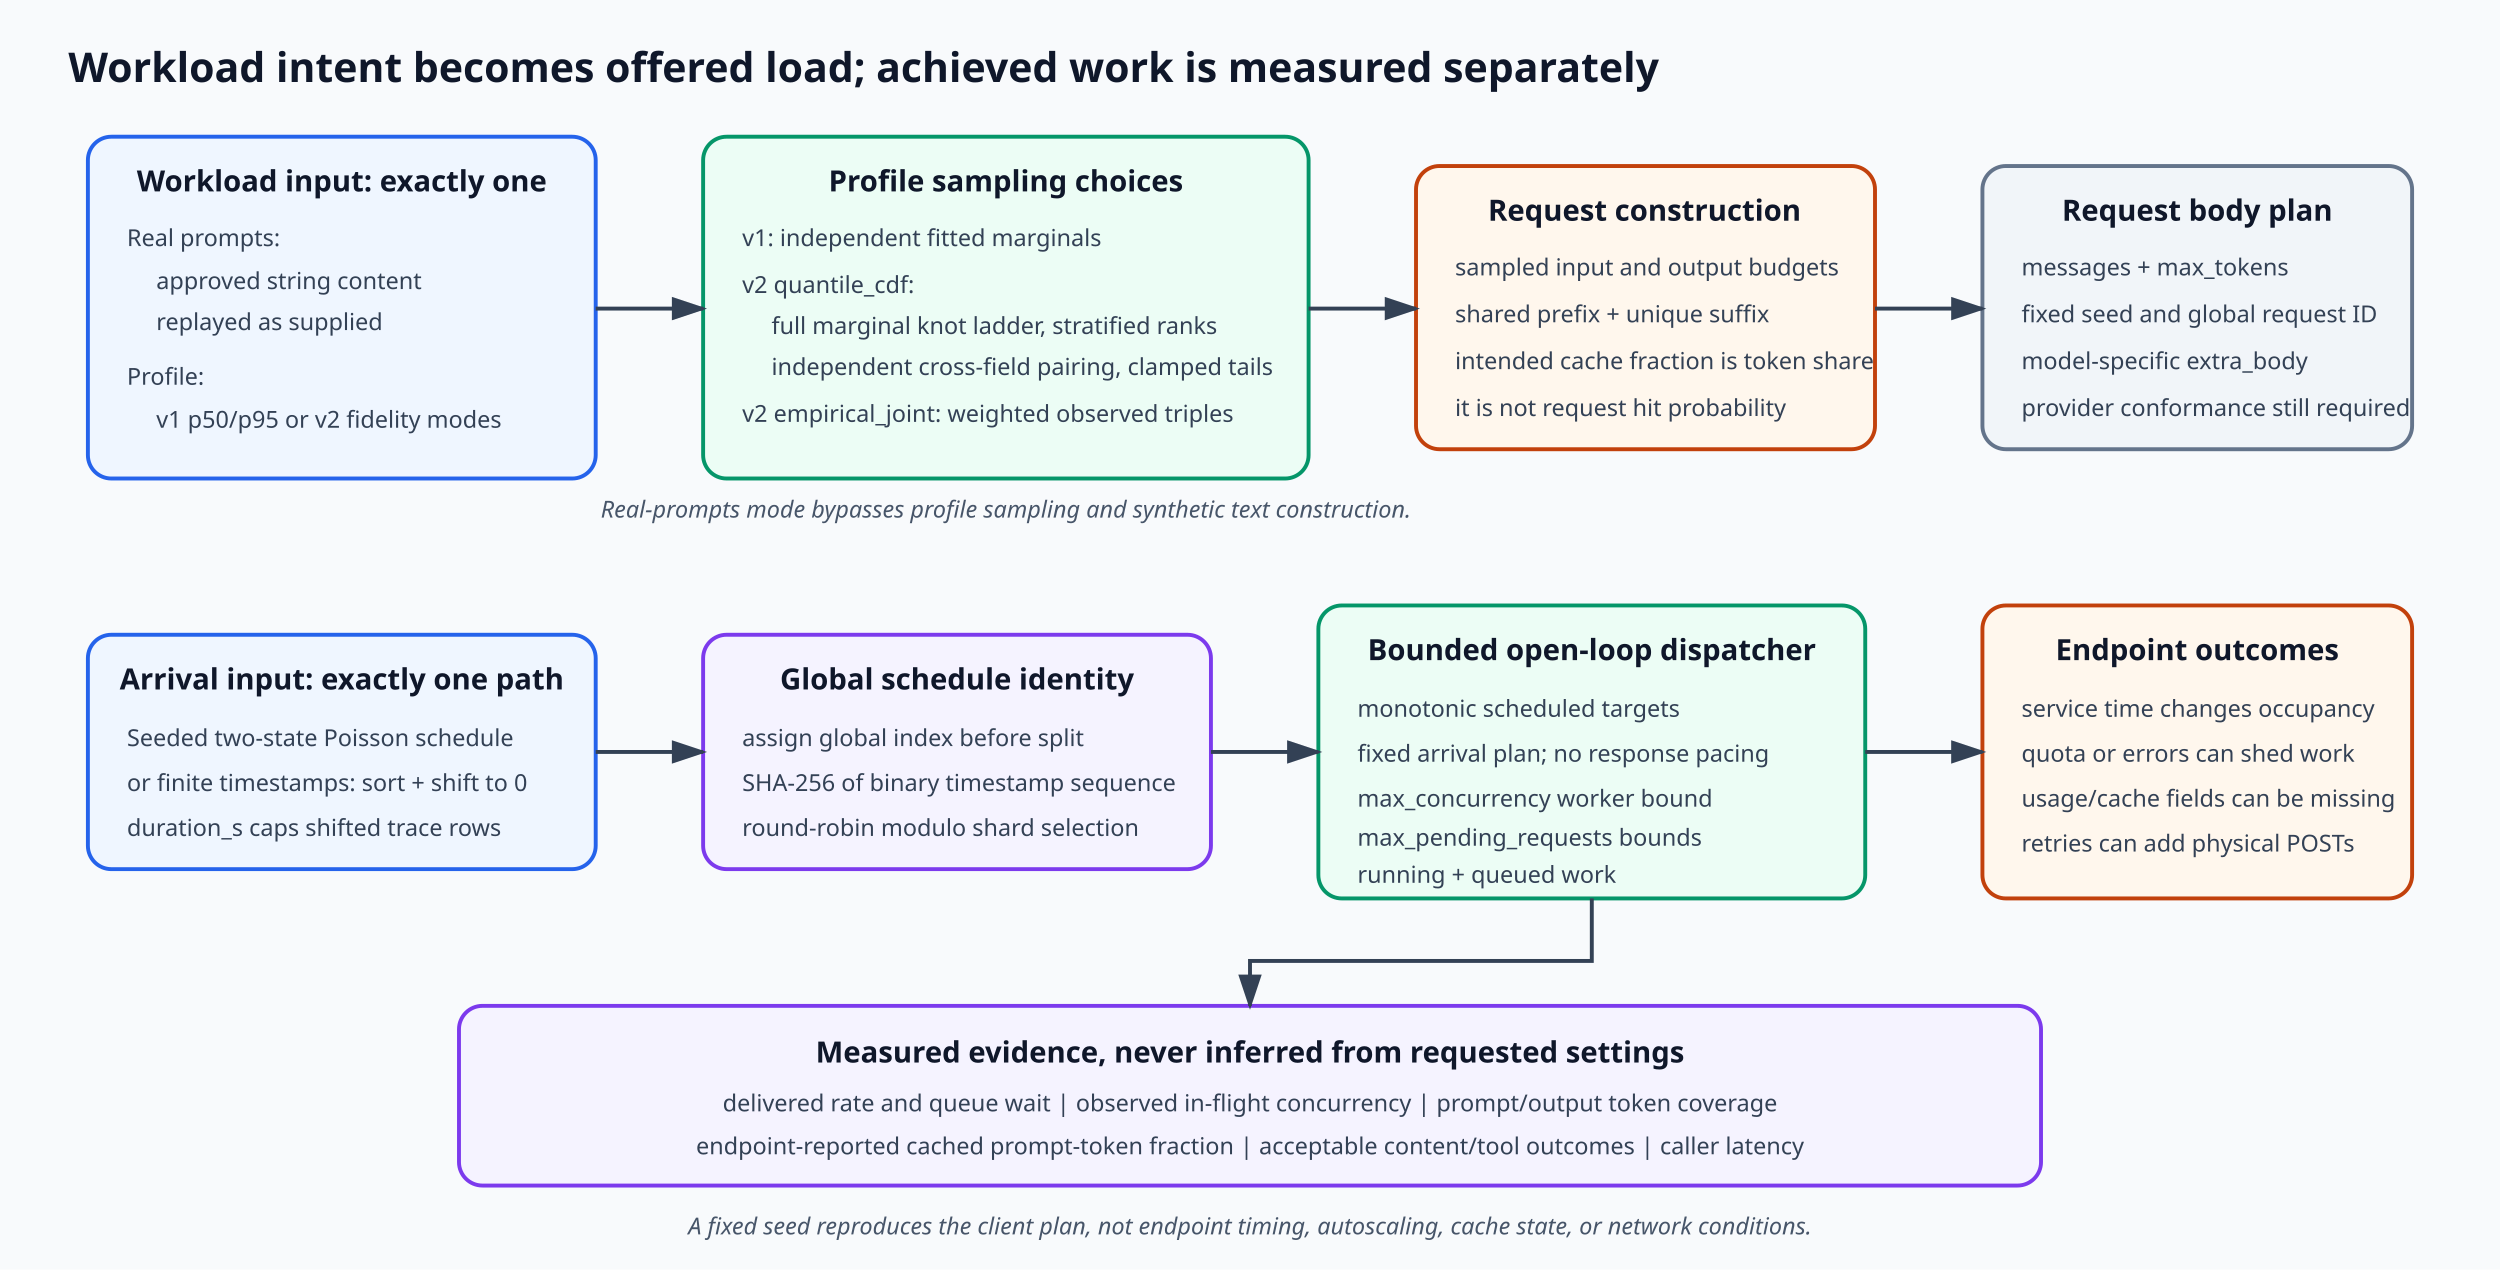
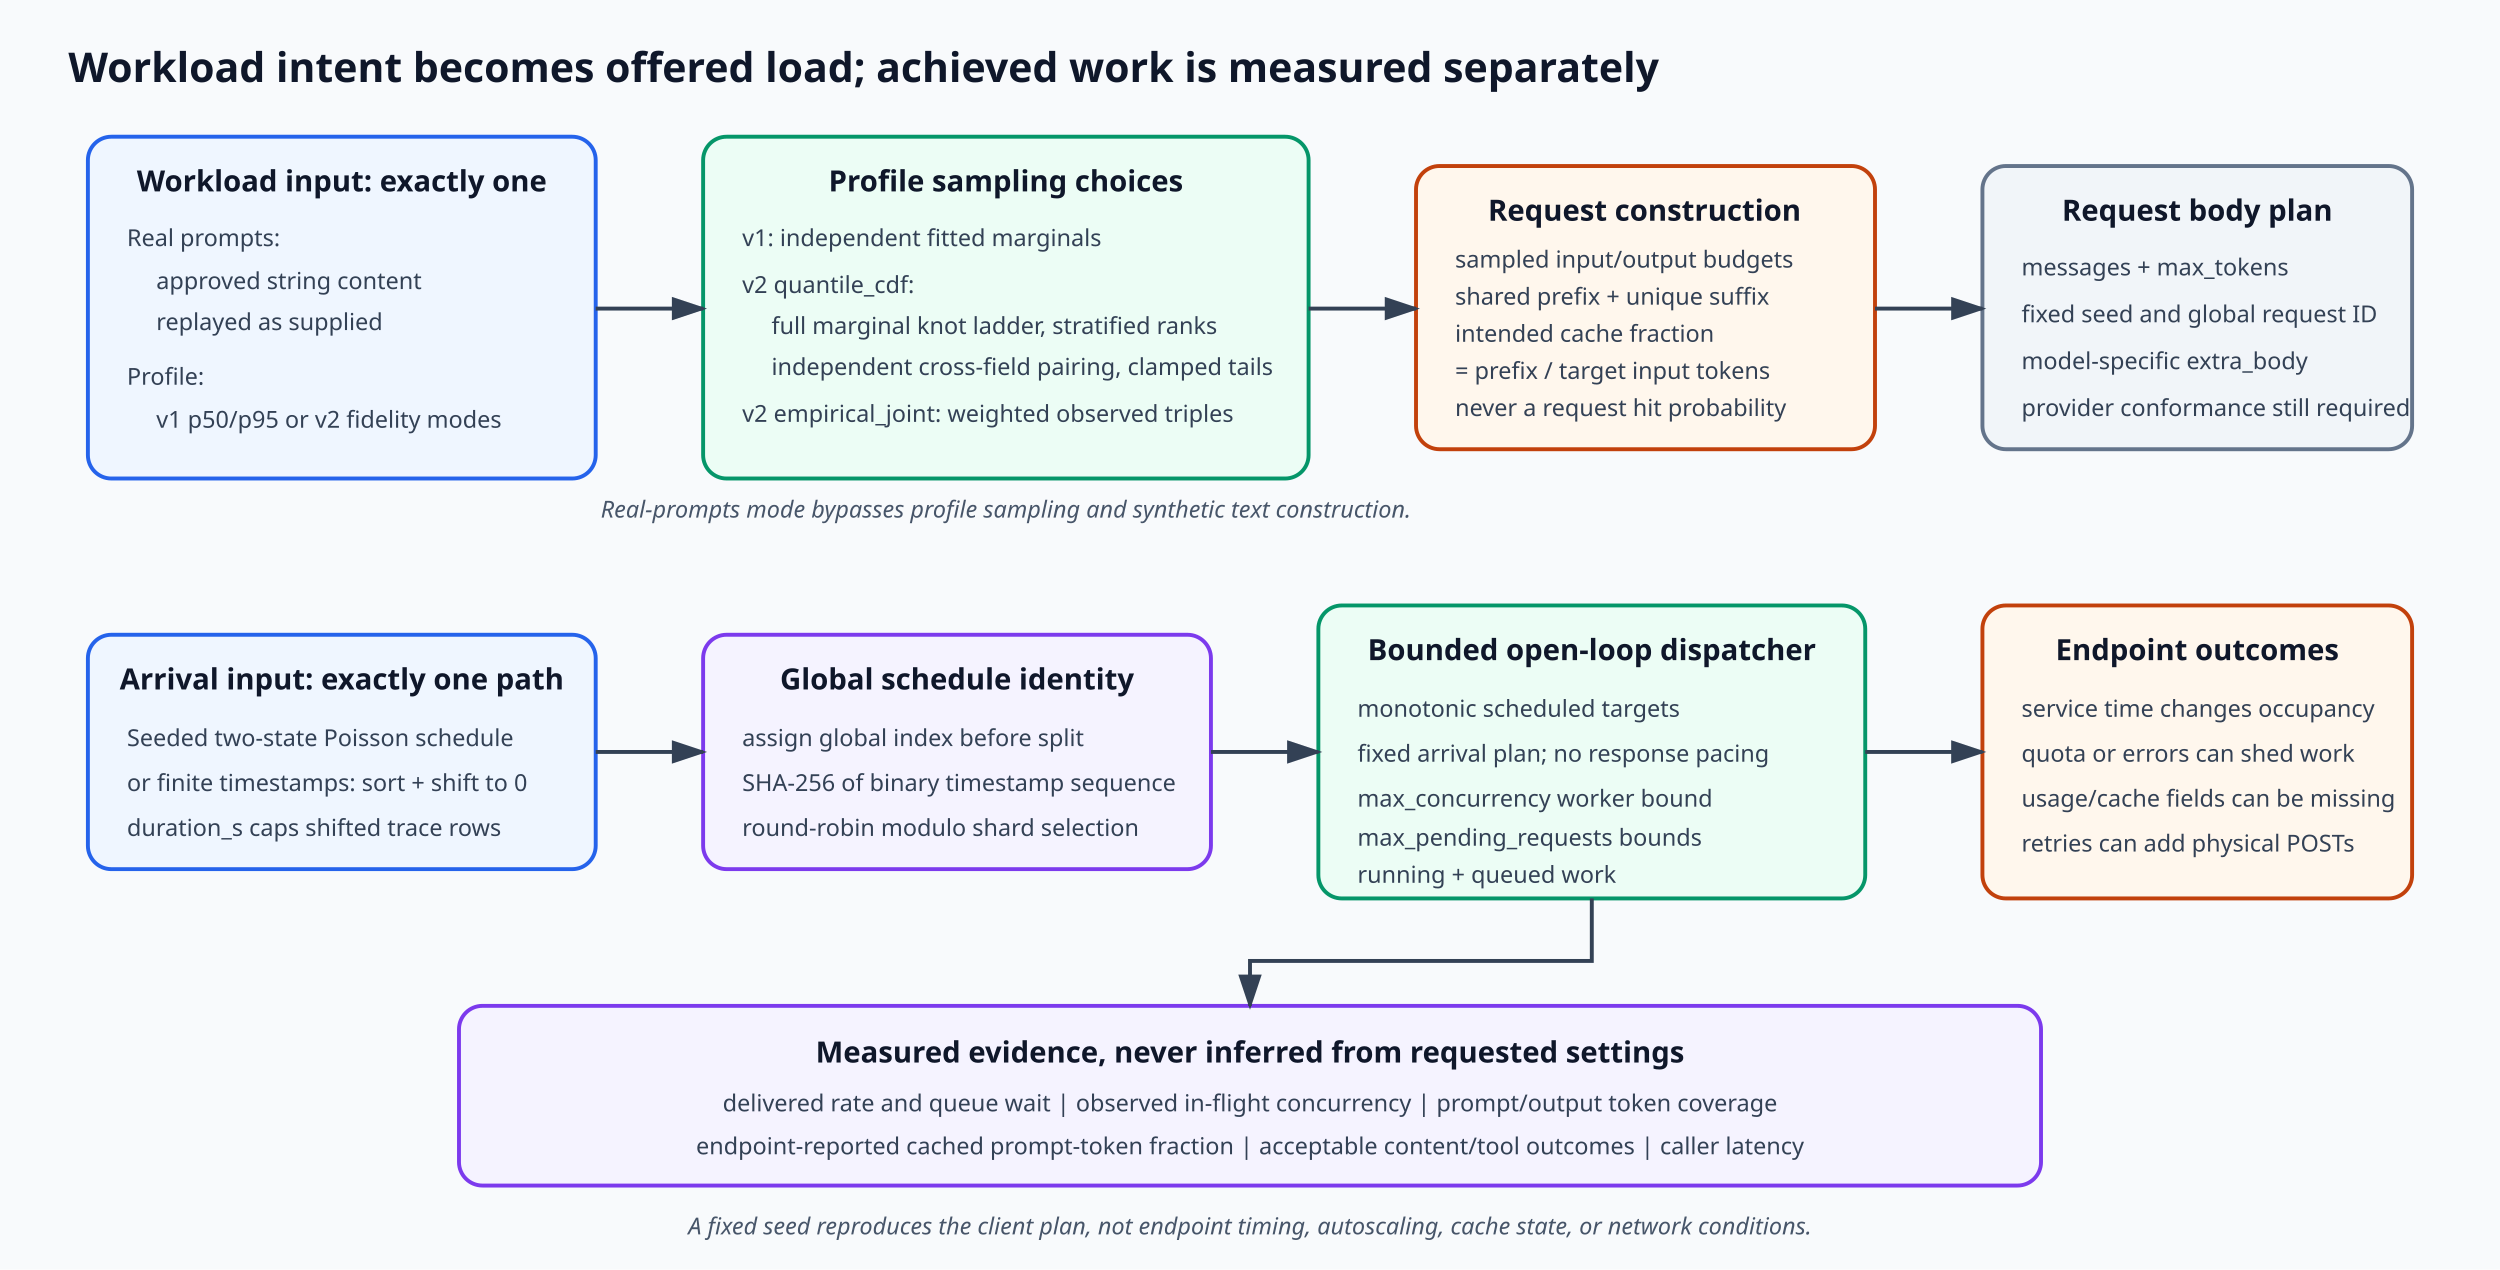
<svg xmlns="http://www.w3.org/2000/svg" width="1280" height="650" viewBox="0 0 1280 650" role="img" aria-labelledby="title desc">
  <defs>
    <marker id="arrow" markerWidth="10" markerHeight="10" refX="8" refY="3" orient="auto">
      <path d="M0,0 L0,6 L9,3 z" fill="#334155" />
    </marker>
    <style>
      .bg{fill:#f8fafc}.box{fill:#eff6ff;stroke:#2563eb;stroke-width:2}.green{fill:#ecfdf5;stroke:#059669;stroke-width:2}.amber{fill:#fff7ed;stroke:#c2410c;stroke-width:2}.violet{fill:#f5f3ff;stroke:#7c3aed;stroke-width:2}.gray{fill:#f1f5f9;stroke:#64748b;stroke-width:2}.h{font:700 21px system-ui,sans-serif;fill:#0f172a}.t{font:700 15px system-ui,sans-serif;fill:#0f172a}.s{font:12px system-ui,sans-serif;fill:#334155}.note{font:italic 12px system-ui,sans-serif;fill:#475569}.a{fill:none;stroke:#334155;stroke-width:2;marker-end:url(#arrow)}
    </style>
  </defs>
  <rect class="bg" x="0" y="0" width="1280" height="650" />
  <text class="h" x="35" y="42">Workload intent becomes offered load; achieved work is measured separately</text>
  <rect class="box" x="45" y="70" width="260" height="175" rx="12" />
  <text class="t" x="175" y="98" text-anchor="middle">Workload input: exactly one</text>
  <text class="s" x="65" y="126">Real prompts:</text>
  <text class="s" x="80" y="148">approved string content</text>
  <text class="s" x="80" y="169">replayed as supplied</text>
  <text class="s" x="65" y="197">Profile:</text>
  <text class="s" x="80" y="219">v1 p50/p95 or v2 fidelity modes</text>
  <rect class="green" x="360" y="70" width="310" height="175" rx="12" />
  <text class="t" x="515" y="98" text-anchor="middle">Profile sampling choices</text>
  <text class="s" x="380" y="126">v1: independent fitted marginals</text>
  <text class="s" x="380" y="150">v2 quantile_cdf:</text>
  <text class="s" x="395" y="171">full marginal knot ladder, stratified ranks</text>
  <text class="s" x="395" y="192">independent cross-field pairing, clamped tails</text>
  <text class="s" x="380" y="216">v2 empirical_joint: weighted observed triples</text>
  <rect class="amber" x="725" y="85" width="235" height="145" rx="12" />
  <text class="t" x="842" y="113" text-anchor="middle">Request construction</text>
-   <text class="s" x="745" y="141">sampled input and output budgets</text>
-   <text class="s" x="745" y="165">shared prefix + unique suffix</text>
-   <text class="s" x="745" y="189">intended cache fraction is token share</text>
-   <text class="s" x="745" y="213">it is not request hit probability</text>
+   <text class="s" x="745" y="137">sampled input/output budgets</text>
+   <text class="s" x="745" y="156">shared prefix + unique suffix</text>
+   <text class="s" x="745" y="175">intended cache fraction</text>
+   <text class="s" x="745" y="194">= prefix / target input tokens</text>
+   <text class="s" x="745" y="213">never a request hit probability</text>
  <rect class="gray" x="1015" y="85" width="220" height="145" rx="12" />
  <text class="t" x="1125" y="113" text-anchor="middle">Request body plan</text>
  <text class="s" x="1035" y="141">messages + max_tokens</text>
  <text class="s" x="1035" y="165">fixed seed and global request ID</text>
  <text class="s" x="1035" y="189">model-specific extra_body</text>
  <text class="s" x="1035" y="213">provider conformance still required</text>
  <path class="a" d="M305 158 H360" />
  <path class="a" d="M670 158 H725" />
  <path class="a" d="M960 158 H1015" />
  <text class="note" x="515" y="265" text-anchor="middle">Real-prompts mode bypasses profile sampling and synthetic text construction.</text>
  <rect class="box" x="45" y="325" width="260" height="120" rx="12" />
  <text class="t" x="175" y="353" text-anchor="middle">Arrival input: exactly one path</text>
  <text class="s" x="65" y="382">Seeded two-state Poisson schedule</text>
  <text class="s" x="65" y="405">or finite timestamps: sort + shift to 0</text>
  <text class="s" x="65" y="428">duration_s caps shifted trace rows</text>
  <rect class="violet" x="360" y="325" width="260" height="120" rx="12" />
  <text class="t" x="490" y="353" text-anchor="middle">Global schedule identity</text>
  <text class="s" x="380" y="382">assign global index before split</text>
  <text class="s" x="380" y="405">SHA-256 of binary timestamp sequence</text>
  <text class="s" x="380" y="428">round-robin modulo shard selection</text>
  <rect class="green" x="675" y="310" width="280" height="150" rx="12" />
  <text class="t" x="815" y="338" text-anchor="middle">Bounded open-loop dispatcher</text>
  <text class="s" x="695" y="367">monotonic scheduled targets</text>
  <text class="s" x="695" y="390">fixed arrival plan; no response pacing</text>
  <text class="s" x="695" y="413">max_concurrency worker bound</text>
  <text class="s" x="695" y="433">max_pending_requests bounds</text>
  <text class="s" x="695" y="452">running + queued work</text>
  <rect class="amber" x="1015" y="310" width="220" height="150" rx="12" />
  <text class="t" x="1125" y="338" text-anchor="middle">Endpoint outcomes</text>
  <text class="s" x="1035" y="367">service time changes occupancy</text>
  <text class="s" x="1035" y="390">quota or errors can shed work</text>
  <text class="s" x="1035" y="413">usage/cache fields can be missing</text>
  <text class="s" x="1035" y="436">retries can add physical POSTs</text>
  <path class="a" d="M305 385 H360" />
  <path class="a" d="M620 385 H675" />
  <path class="a" d="M955 385 H1015" />
  <rect class="violet" x="235" y="515" width="810" height="92" rx="12" />
  <text class="t" x="640" y="544" text-anchor="middle">Measured evidence, never inferred from requested settings</text>
  <text class="s" x="640" y="569" text-anchor="middle">delivered rate and queue wait | observed in-flight concurrency | prompt/output token coverage</text>
  <text class="s" x="640" y="591" text-anchor="middle">endpoint-reported cached prompt-token fraction | acceptable content/tool outcomes | caller latency</text>
  <path class="a" d="M815 460 V492 H640 V515" />
  <text class="note" x="640" y="632" text-anchor="middle">A fixed seed reproduces the client plan, not endpoint timing, autoscaling, cache state, or network conditions.</text>
</svg>
